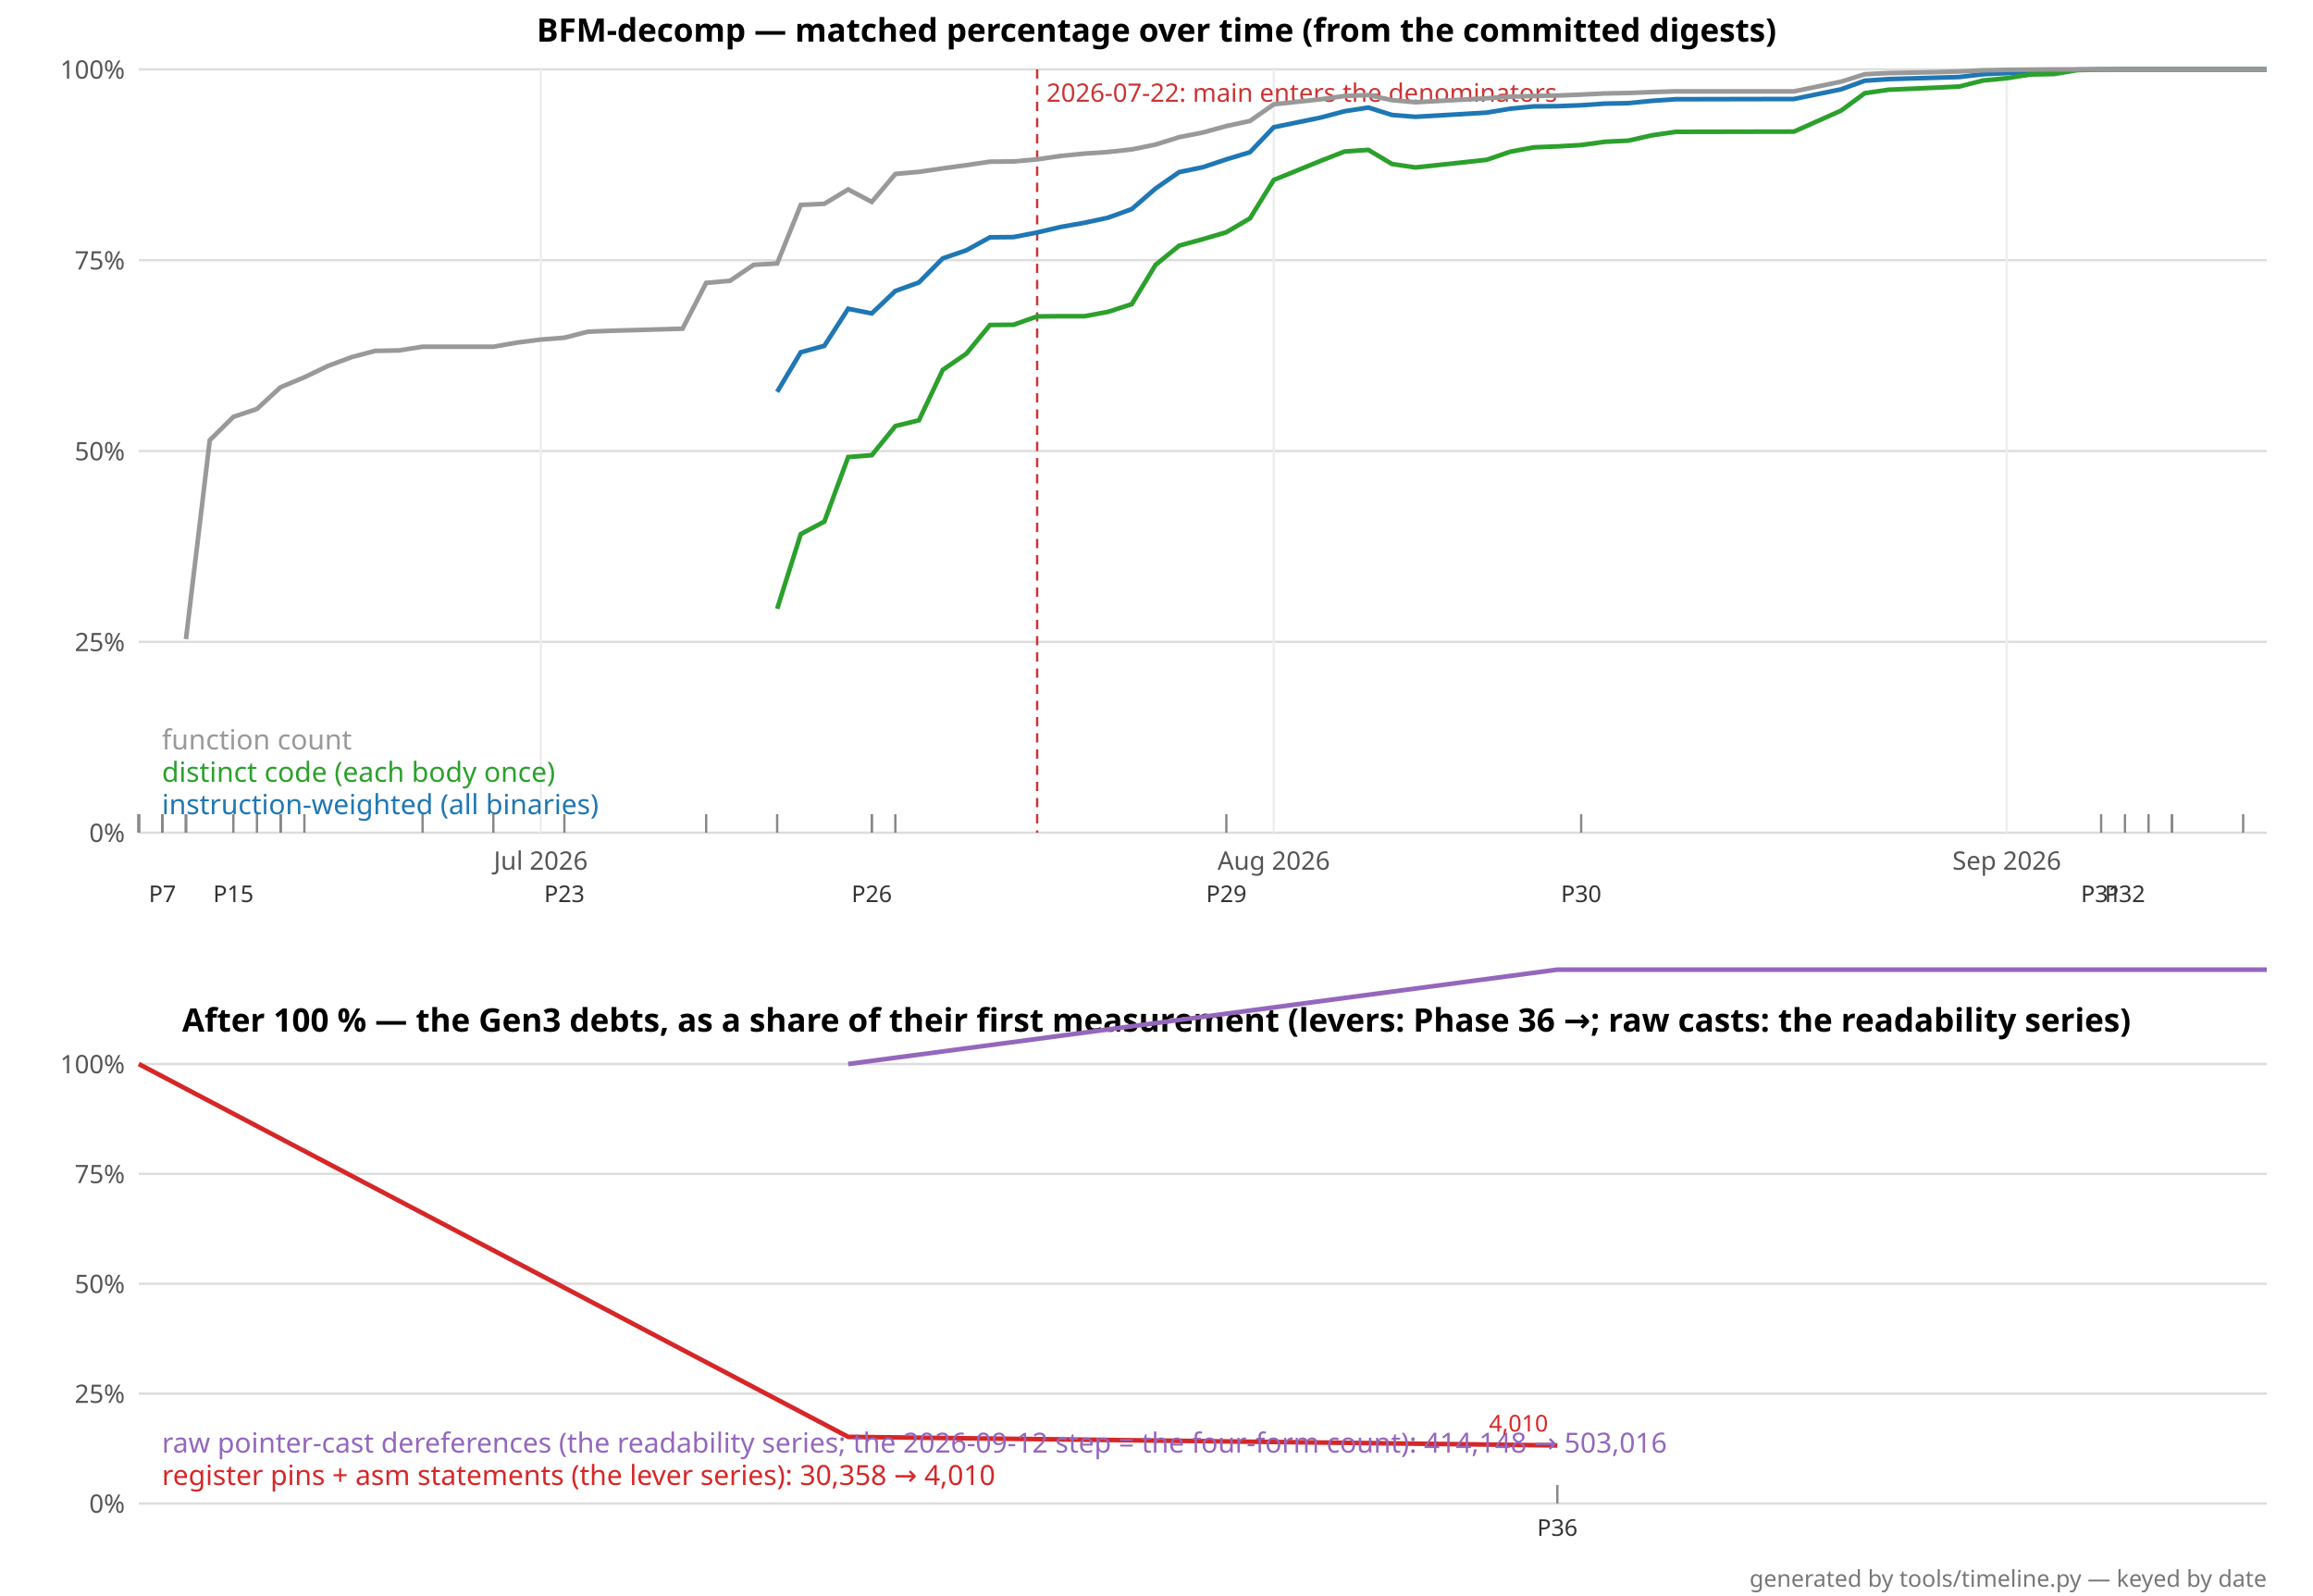
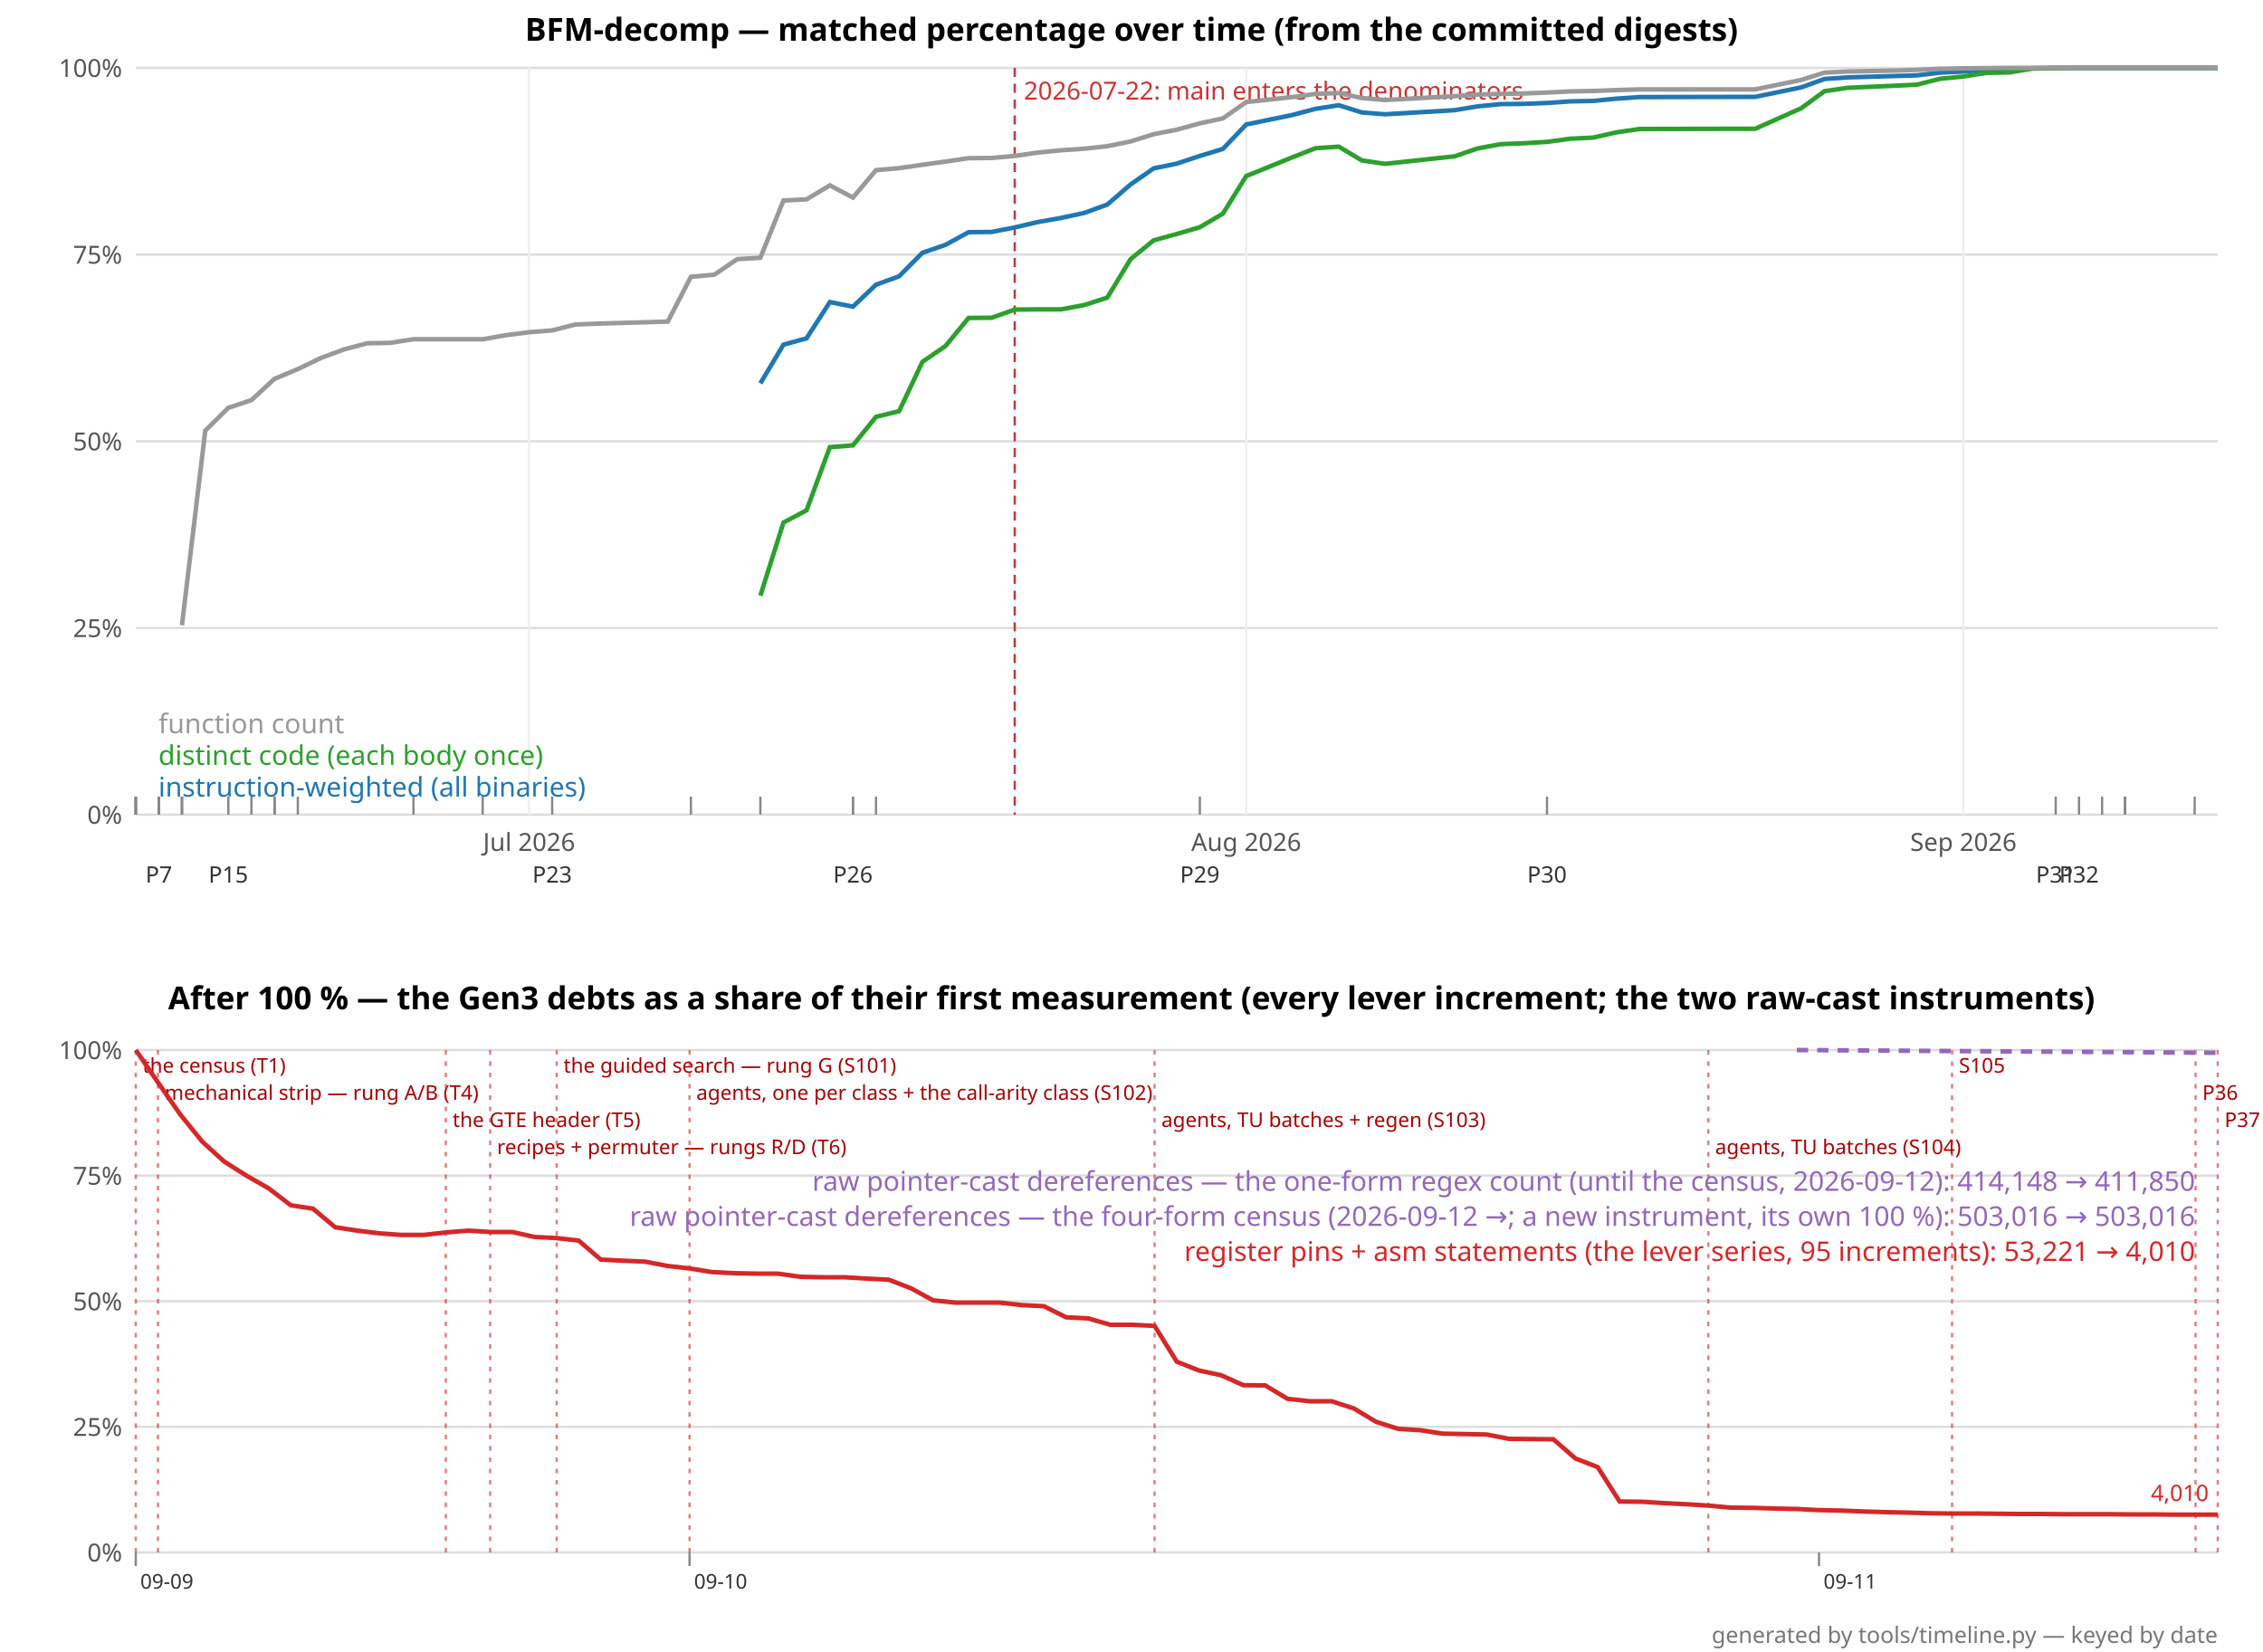
- <svg xmlns="http://www.w3.org/2000/svg" width="1000" height="690" viewBox="0 0 1000 690" font-family="sans-serif">
-   <rect width="1000" height="690" fill="white" />
+ <svg xmlns="http://www.w3.org/2000/svg" width="1000" height="730" viewBox="0 0 1000 730" font-family="sans-serif">
+   <rect width="1000" height="730" fill="white" />
  <text x="500" y="18" text-anchor="middle" font-size="14" font-weight="bold">BFM-decomp — matched percentage over time (from the committed digests)</text>
  <line x1="60" y1="360.0" x2="980" y2="360.0" stroke="#ddd" />
  <text x="54" y="364.0" text-anchor="end" font-size="11" fill="#555">0%</text>
  <line x1="60" y1="277.5" x2="980" y2="277.5" stroke="#ddd" />
  <text x="54" y="281.5" text-anchor="end" font-size="11" fill="#555">25%</text>
  <line x1="60" y1="195.0" x2="980" y2="195.0" stroke="#ddd" />
  <text x="54" y="199.0" text-anchor="end" font-size="11" fill="#555">50%</text>
  <line x1="60" y1="112.5" x2="980" y2="112.5" stroke="#ddd" />
  <text x="54" y="116.5" text-anchor="end" font-size="11" fill="#555">75%</text>
  <line x1="60" y1="30.0" x2="980" y2="30.0" stroke="#ddd" />
  <text x="54" y="34.0" text-anchor="end" font-size="11" fill="#555">100%</text>
  <line x1="233.8" y1="30" x2="233.8" y2="360" stroke="#eee" />
  <text x="233.8" y="376" text-anchor="middle" font-size="11" fill="#555">Jul 2026</text>
  <line x1="550.7" y1="30" x2="550.7" y2="360" stroke="#eee" />
  <text x="550.7" y="376" text-anchor="middle" font-size="11" fill="#555">Aug 2026</text>
  <line x1="867.6" y1="30" x2="867.6" y2="360" stroke="#eee" />
  <text x="867.6" y="376" text-anchor="middle" font-size="11" fill="#555">Sep 2026</text>
  <line x1="60.0" y1="360" x2="60.0" y2="352" stroke="#888" />
  <line x1="60.0" y1="360" x2="60.0" y2="352" stroke="#888" />
  <line x1="60.0" y1="360" x2="60.0" y2="352" stroke="#888" />
  <line x1="60.0" y1="360" x2="60.0" y2="352" stroke="#888" />
  <line x1="60.0" y1="360" x2="60.0" y2="352" stroke="#888" />
  <line x1="70.2" y1="360" x2="70.2" y2="352" stroke="#888" />
  <line x1="70.2" y1="360" x2="70.2" y2="352" stroke="#888" />
  <text x="70.2" y="390" text-anchor="middle" font-size="10" fill="#333">P7</text>
  <line x1="70.2" y1="360" x2="70.2" y2="352" stroke="#888" />
  <line x1="70.2" y1="360" x2="70.2" y2="352" stroke="#888" />
  <line x1="80.4" y1="360" x2="80.4" y2="352" stroke="#888" />
  <line x1="80.4" y1="360" x2="80.4" y2="352" stroke="#888" />
  <line x1="80.4" y1="360" x2="80.4" y2="352" stroke="#888" />
  <line x1="100.9" y1="360" x2="100.9" y2="352" stroke="#888" />
  <text x="100.9" y="390" text-anchor="middle" font-size="10" fill="#333">P15</text>
  <line x1="111.1" y1="360" x2="111.1" y2="352" stroke="#888" />
  <line x1="121.3" y1="360" x2="121.3" y2="352" stroke="#888" />
  <line x1="121.3" y1="360" x2="121.3" y2="352" stroke="#888" />
  <line x1="121.3" y1="360" x2="121.3" y2="352" stroke="#888" />
  <line x1="131.6" y1="360" x2="131.6" y2="352" stroke="#888" />
  <line x1="182.7" y1="360" x2="182.7" y2="352" stroke="#888" />
  <line x1="213.3" y1="360" x2="213.3" y2="352" stroke="#888" />
  <line x1="244.0" y1="360" x2="244.0" y2="352" stroke="#888" />
  <text x="244.0" y="390" text-anchor="middle" font-size="10" fill="#333">P23</text>
  <line x1="305.3" y1="360" x2="305.3" y2="352" stroke="#888" />
  <line x1="336.0" y1="360" x2="336.0" y2="352" stroke="#888" />
  <line x1="376.9" y1="360" x2="376.9" y2="352" stroke="#888" />
  <text x="376.9" y="390" text-anchor="middle" font-size="10" fill="#333">P26</text>
  <line x1="376.9" y1="360" x2="376.9" y2="352" stroke="#888" />
  <line x1="387.1" y1="360" x2="387.1" y2="352" stroke="#888" />
  <line x1="530.2" y1="360" x2="530.2" y2="352" stroke="#888" />
  <text x="530.2" y="390" text-anchor="middle" font-size="10" fill="#333">P29</text>
  <line x1="683.6" y1="360" x2="683.6" y2="352" stroke="#888" />
  <text x="683.6" y="390" text-anchor="middle" font-size="10" fill="#333">P30</text>
  <line x1="908.4" y1="360" x2="908.4" y2="352" stroke="#888" />
  <text x="908.4" y="390" text-anchor="middle" font-size="10" fill="#333">P31</text>
  <line x1="918.7" y1="360" x2="918.7" y2="352" stroke="#888" />
  <text x="918.7" y="390" text-anchor="middle" font-size="10" fill="#333">P32</text>
  <line x1="928.9" y1="360" x2="928.9" y2="352" stroke="#888" />
  <line x1="939.1" y1="360" x2="939.1" y2="352" stroke="#888" />
  <line x1="939.1" y1="360" x2="939.1" y2="352" stroke="#888" />
  <line x1="939.1" y1="360" x2="939.1" y2="352" stroke="#888" />
  <line x1="969.8" y1="360" x2="969.8" y2="352" stroke="#888" />
  <line x1="448.4" y1="30" x2="448.4" y2="360" stroke="#c33" stroke-dasharray="4,3" />
  <text x="452.4" y="44" font-size="11" fill="#c33">2026-07-22: main enters the denominators</text>
  <polyline fill="none" stroke="#1f77b4" stroke-width="2" points="336.0,169.4 346.2,152.3 356.4,149.5 366.7,133.5 376.9,135.5 387.1,125.8 397.3,122.1 407.6,111.7 417.8,108.2 428.0,102.6 438.2,102.5 448.4,100.5 458.7,98.1 468.9,96.3 479.1,94.1 489.3,90.4 499.6,81.5 509.8,74.4 520.0,72.3 530.2,68.9 540.4,65.8 550.7,55.0 571.1,50.8 581.3,48.1 591.6,46.5 601.8,49.7 612.0,50.5 642.7,48.7 652.9,47.0 663.1,46.0 673.3,45.9 683.6,45.5 693.8,44.8 704.0,44.6 714.2,43.6 724.4,42.9 775.6,42.8 796.0,38.6 806.2,34.9 816.4,34.2 836.9,33.6 847.1,33.3 857.3,32.1 867.6,31.6 877.8,31.0 888.0,30.9 898.2,30.1 908.4,30.0 918.7,30.0 928.9,30.0 939.1,30.0 949.3,30.0 959.6,30.0 969.8,30.0 980.0,30.0" />
  <text x="70" y="352" font-size="12" fill="#1f77b4">instruction-weighted (all binaries)</text>
  <polyline fill="none" stroke="#2ca02c" stroke-width="2" points="336.0,263.2 346.2,230.9 356.4,225.5 366.7,197.6 376.9,196.8 387.1,184.2 397.3,181.7 407.6,159.9 417.8,152.9 428.0,140.5 438.2,140.4 448.4,136.8 458.7,136.7 468.9,136.7 479.1,134.8 489.3,131.5 499.6,114.5 509.8,106.2 520.0,103.4 530.2,100.4 540.4,94.4 550.7,77.8 571.1,69.5 581.3,65.5 591.6,64.8 601.8,70.9 612.0,72.4 642.7,69.1 652.9,65.6 663.1,63.7 673.3,63.3 683.6,62.7 693.8,61.3 704.0,60.8 714.2,58.5 724.4,57.0 775.6,56.9 796.0,47.8 806.2,40.3 816.4,38.8 836.9,37.9 847.1,37.4 857.3,34.8 867.6,33.8 877.8,32.2 888.0,32.0 898.2,30.3 908.4,30.1 918.7,30.0 928.9,30.0 939.1,30.0 949.3,30.0 959.6,30.0 969.8,30.0 980.0,30.0" />
  <text x="70" y="338" font-size="12" fill="#2ca02c">distinct code (each body once)</text>
  <polyline fill="none" stroke="#999" stroke-width="2" points="80.4,276.3 90.7,190.3 100.9,180.2 111.1,176.8 121.3,167.4 131.6,163.1 141.8,158.2 152.0,154.4 162.2,151.7 172.4,151.5 182.7,149.9 213.3,149.9 223.6,148.1 233.8,146.8 244.0,146.0 254.2,143.4 264.4,143.0 295.1,142.1 305.3,122.3 315.6,121.4 325.8,114.5 336.0,113.9 346.2,88.6 356.4,88.1 366.7,81.9 376.9,87.3 387.1,75.2 397.3,74.3 407.6,72.8 417.8,71.4 428.0,69.9 438.2,69.8 448.4,68.9 458.7,67.4 468.9,66.4 479.1,65.7 489.3,64.6 499.6,62.5 509.8,59.3 520.0,57.3 530.2,54.5 540.4,52.3 550.7,45.1 571.1,42.9 581.3,41.5 591.6,41.1 601.8,43.3 612.0,44.2 642.7,42.5 652.9,41.8 663.1,41.5 673.3,41.3 683.6,40.9 693.8,40.4 704.0,40.2 714.2,39.8 724.4,39.5 775.6,39.5 796.0,35.3 806.2,32.1 816.4,31.6 836.9,31.2 847.1,30.9 857.3,30.4 867.6,30.2 877.8,30.1 888.0,30.0 898.2,30.0 908.4,30.0 918.7,30.0 928.9,30.0 939.1,30.0 949.3,30.0 959.6,30.0 969.8,30.0 980.0,30.0" />
  <text x="70" y="324" font-size="12" fill="#999">function count</text>
-   <text x="500" y="446" text-anchor="middle" font-size="14" font-weight="bold">After 100 % — the Gen3 debts, as a share of their first measurement (levers: Phase 36 →; raw casts: the readability series)</text>
-   <line x1="60" y1="650.0" x2="980" y2="650.0" stroke="#ddd" />
-   <text x="54" y="654.0" text-anchor="end" font-size="11" fill="#555">0%</text>
-   <line x1="60" y1="602.5" x2="980" y2="602.5" stroke="#ddd" />
-   <text x="54" y="606.5" text-anchor="end" font-size="11" fill="#555">25%</text>
-   <line x1="60" y1="555.0" x2="980" y2="555.0" stroke="#ddd" />
-   <text x="54" y="559.0" text-anchor="end" font-size="11" fill="#555">50%</text>
-   <line x1="60" y1="507.5" x2="980" y2="507.5" stroke="#ddd" />
-   <text x="54" y="511.5" text-anchor="end" font-size="11" fill="#555">75%</text>
-   <line x1="60" y1="460.0" x2="980" y2="460.0" stroke="#ddd" />
-   <text x="54" y="464.0" text-anchor="end" font-size="11" fill="#555">100%</text>
-   <line x1="673.3" y1="650" x2="673.3" y2="642" stroke="#888" />
-   <text x="673.3" y="664" text-anchor="middle" font-size="10" fill="#333">P36</text>
-   <polyline fill="none" stroke="#d62728" stroke-width="2" points="60.0,460.0 366.7,621.2 673.3,624.9" />
-   <text x="70" y="642" font-size="12" fill="#d62728">register pins + asm statements (the lever series): 30,358 → 4,010</text>
-   <polyline fill="none" stroke="#9467bd" stroke-width="2" points="366.7,460.0 673.3,419.2 980.0,419.2" />
-   <text x="70" y="628" font-size="12" fill="#9467bd">raw pointer-cast dereferences (the readability series; the 2026-09-12 step = the four-form count): 414,148 → 503,016</text>
-   <text x="669.3" y="618.9" text-anchor="end" font-size="10" fill="#d62728">4,010</text>
-   <text x="980" y="686" text-anchor="end" font-size="10" fill="#777">generated by tools/timeline.py — keyed by date</text>
+   <text x="500" y="446" text-anchor="middle" font-size="14" font-weight="bold">After 100 % — the Gen3 debts as a share of their first measurement (every lever increment; the two raw-cast instruments)</text>
+   <line x1="60" y1="686.0" x2="980" y2="686.0" stroke="#ddd" />
+   <text x="54" y="690.0" text-anchor="end" font-size="11" fill="#555">0%</text>
+   <line x1="60" y1="630.5" x2="980" y2="630.5" stroke="#ddd" />
+   <text x="54" y="634.5" text-anchor="end" font-size="11" fill="#555">25%</text>
+   <line x1="60" y1="575.0" x2="980" y2="575.0" stroke="#ddd" />
+   <text x="54" y="579.0" text-anchor="end" font-size="11" fill="#555">50%</text>
+   <line x1="60" y1="519.5" x2="980" y2="519.5" stroke="#ddd" />
+   <text x="54" y="523.5" text-anchor="end" font-size="11" fill="#555">75%</text>
+   <line x1="60" y1="464.0" x2="980" y2="464.0" stroke="#ddd" />
+   <text x="54" y="468.0" text-anchor="end" font-size="11" fill="#555">100%</text>
+   <line x1="60.0" y1="464" x2="60.0" y2="686" stroke="#d62728" stroke-dasharray="2,3" opacity="0.6" />
+   <text x="63.0" y="474" font-size="9" fill="#a00">the census (T1)</text>
+   <line x1="69.8" y1="464" x2="69.8" y2="686" stroke="#d62728" stroke-dasharray="2,3" opacity="0.6" />
+   <text x="72.8" y="486" font-size="9" fill="#a00">mechanical strip — rung A/B (T4)</text>
+   <line x1="197.0" y1="464" x2="197.0" y2="686" stroke="#d62728" stroke-dasharray="2,3" opacity="0.6" />
+   <text x="200.0" y="498" font-size="9" fill="#a00">the GTE header (T5)</text>
+   <line x1="216.6" y1="464" x2="216.6" y2="686" stroke="#d62728" stroke-dasharray="2,3" opacity="0.6" />
+   <text x="219.6" y="510" font-size="9" fill="#a00">recipes + permuter — rungs R/D (T6)</text>
+   <line x1="246.0" y1="464" x2="246.0" y2="686" stroke="#d62728" stroke-dasharray="2,3" opacity="0.6" />
+   <text x="249.0" y="474" font-size="9" fill="#a00">the guided search — rung G (S101)</text>
+   <line x1="304.7" y1="464" x2="304.7" y2="686" stroke="#d62728" stroke-dasharray="2,3" opacity="0.6" />
+   <text x="307.7" y="486" font-size="9" fill="#a00">agents, one per class + the call-arity class (S102)</text>
+   <line x1="510.2" y1="464" x2="510.2" y2="686" stroke="#d62728" stroke-dasharray="2,3" opacity="0.6" />
+   <text x="513.2" y="498" font-size="9" fill="#a00">agents, TU batches + regen (S103)</text>
+   <line x1="754.9" y1="464" x2="754.9" y2="686" stroke="#d62728" stroke-dasharray="2,3" opacity="0.6" />
+   <text x="757.9" y="510" font-size="9" fill="#a00">agents, TU batches (S104)</text>
+   <line x1="862.6" y1="464" x2="862.6" y2="686" stroke="#d62728" stroke-dasharray="2,3" opacity="0.6" />
+   <text x="865.6" y="474" font-size="9" fill="#a00">S105</text>
+   <line x1="970.2" y1="464" x2="970.2" y2="686" stroke="#d62728" stroke-dasharray="2,3" opacity="0.6" />
+   <text x="973.2" y="486" font-size="9" fill="#a00">P36</text>
+   <line x1="980.0" y1="464" x2="980.0" y2="686" stroke="#d62728" stroke-dasharray="2,3" opacity="0.6" />
+   <text x="983.0" y="498" font-size="9" fill="#a00">P37</text>
+   <line x1="60.0" y1="686" x2="60.0" y2="692" stroke="#888" />
+   <text x="62.0" y="702" font-size="9" fill="#333">09-09</text>
+   <line x1="304.7" y1="686" x2="304.7" y2="692" stroke="#888" />
+   <text x="306.7" y="702" font-size="9" fill="#333">09-10</text>
+   <line x1="803.8" y1="686" x2="803.8" y2="692" stroke="#888" />
+   <text x="805.8" y="702" font-size="9" fill="#333">09-11</text>
+   <polyline fill="none" stroke="#d62728" stroke-width="2" points="60.0,464.0 69.8,478.3 79.6,492.4 89.4,504.5 99.1,513.3 108.9,519.5 118.7,525.1 128.5,532.6 138.3,534.1 148.1,542.3 157.9,543.8 167.7,545.0 177.4,545.7 187.2,545.7 197.0,544.6 206.8,543.8 216.6,544.4 226.4,544.4 236.2,546.6 246.0,547.1 255.7,548.2 265.5,556.6 275.3,557.1 285.1,557.5 294.9,559.4 304.7,560.5 314.5,562.1 324.3,562.6 334.0,562.8 343.8,562.8 353.6,564.2 363.4,564.4 373.2,564.4 383.0,565.0 392.8,565.5 402.6,569.3 412.3,574.6 422.1,575.6 431.9,575.6 441.7,575.6 451.5,576.7 461.3,577.2 471.1,582.1 480.9,582.6 490.6,585.4 500.4,585.4 510.2,585.9 520.0,601.7 529.8,605.6 539.6,607.7 549.4,612.1 559.1,612.2 568.9,618.1 578.7,619.2 588.5,619.2 598.3,622.4 608.1,628.3 617.9,631.4 627.7,632.0 637.4,633.5 647.2,633.7 657.0,633.9 666.8,635.8 676.6,635.9 686.4,636.0 696.2,644.5 706.0,648.3 715.7,663.5 725.5,663.6 735.3,664.2 745.1,664.7 754.9,665.3 764.7,666.2 774.5,666.3 784.3,666.6 794.0,666.8 803.8,667.3 813.6,667.5 823.4,667.9 833.2,668.2 843.0,668.4 852.8,668.7 862.6,668.8 872.3,668.8 882.1,668.9 891.9,669.0 901.7,669.0 911.5,669.1 921.3,669.1 931.1,669.1 940.9,669.2 950.6,669.2 960.4,669.3 970.2,669.3 980.0,669.3" />
+   <text x="976.0" y="663.3" text-anchor="end" font-size="10" fill="#d62728">4,010</text>
+   <text x="970" y="557.2" text-anchor="end" font-size="12" fill="#d62728">register pins + asm statements (the lever series, 95 increments): 53,221 → 4,010</text>
+   <polyline fill="none" stroke="#9467bd" stroke-width="2" stroke-dasharray="5,4" points="794.0,464.0 980.0,465.2" />
+   <text x="970" y="526.2" text-anchor="end" font-size="12" fill="#9467bd">raw pointer-cast dereferences — the one-form regex count (until the census, 2026-09-12): 414,148 → 411,850</text>
+   <polyline fill="none" stroke="#9467bd" stroke-width="2" stroke-dasharray="" points="980.0,464.0 980.0,464.0" />
+   <text x="970" y="541.7" text-anchor="end" font-size="12" fill="#9467bd">raw pointer-cast dereferences — the four-form census (2026-09-12 →; a new instrument, its own 100 %): 503,016 → 503,016</text>
+   <text x="980" y="726" text-anchor="end" font-size="10" fill="#777">generated by tools/timeline.py — keyed by date</text>
</svg>
